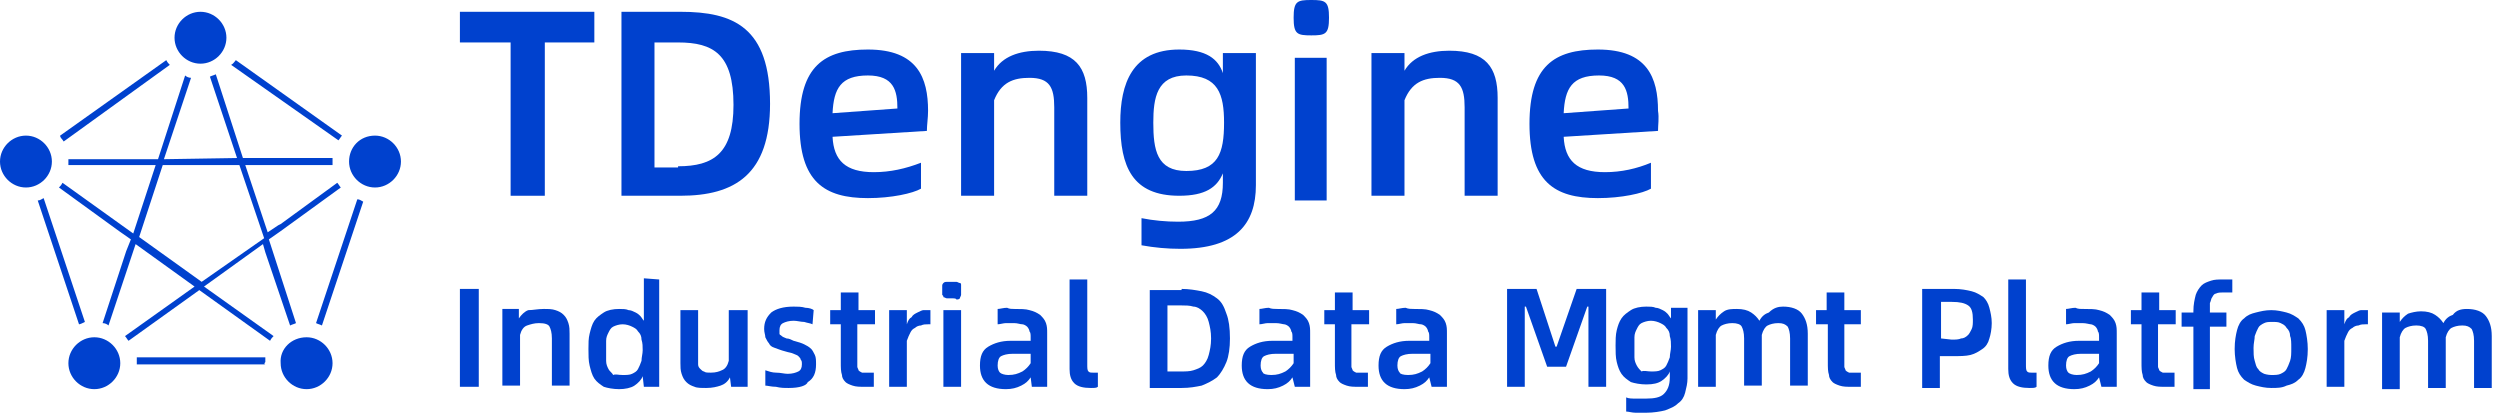
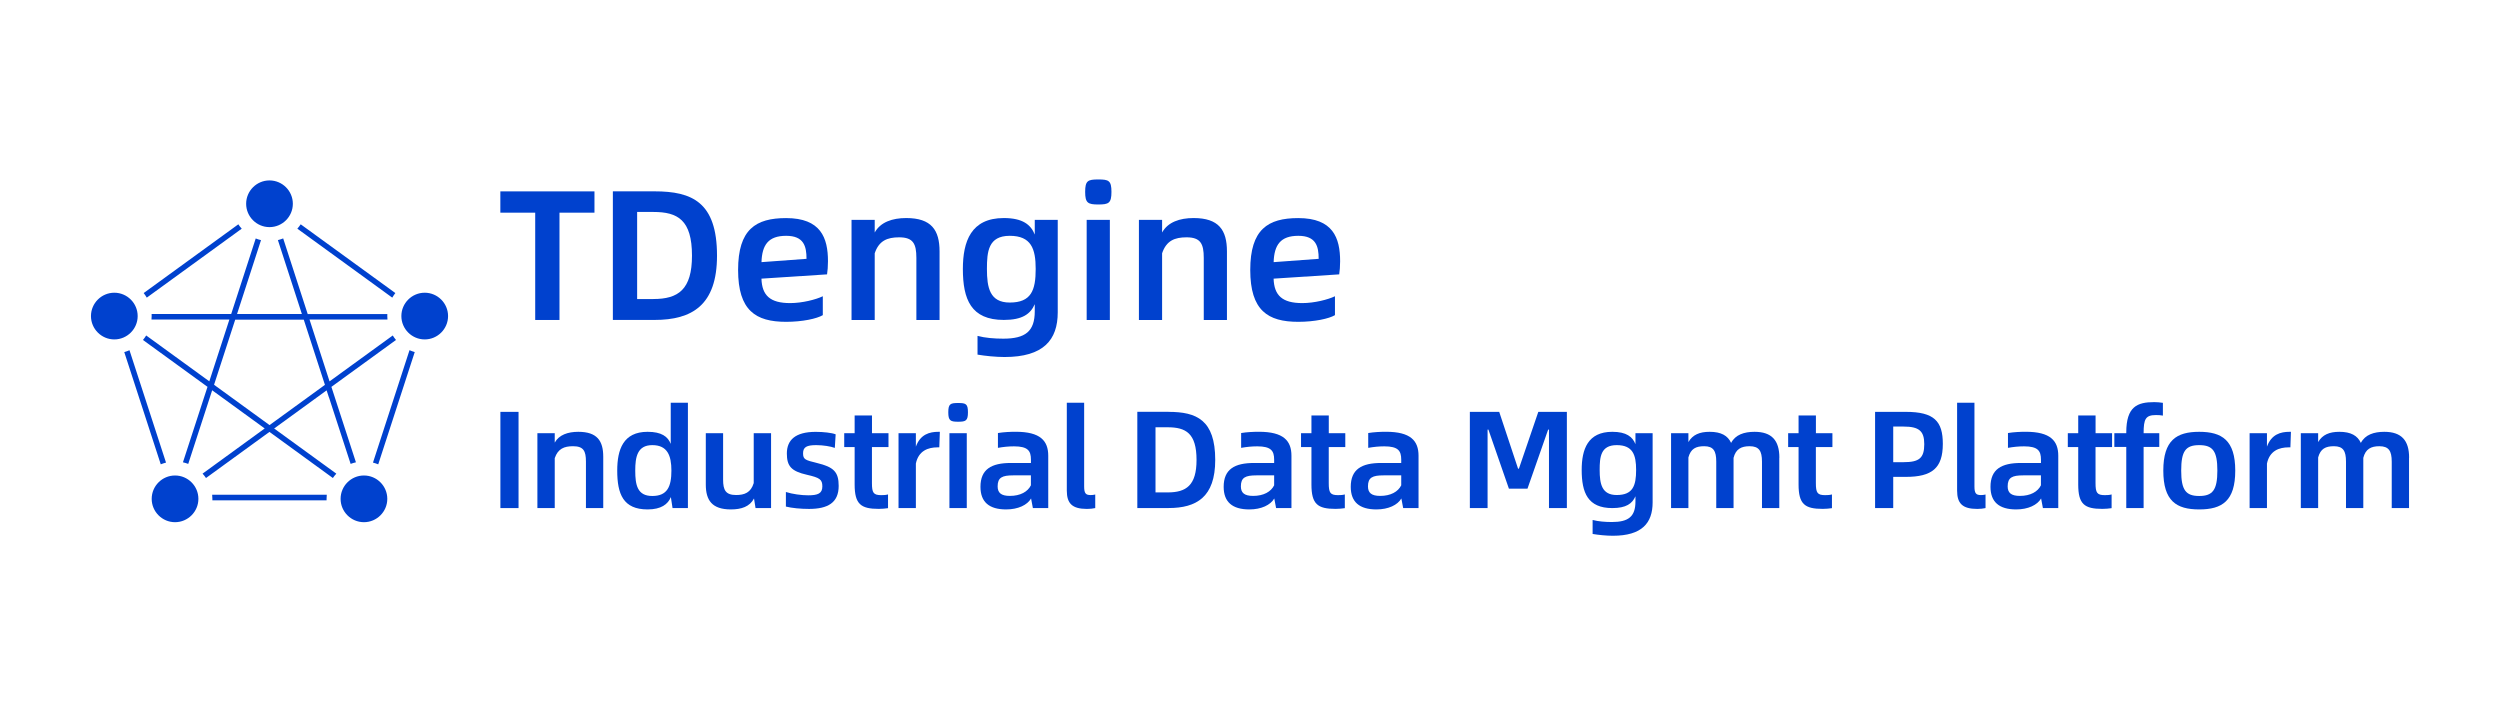
- <svg xmlns="http://www.w3.org/2000/svg" version="1.1" id="图层_1" x="0px" y="0px" viewBox="0 0 212 35" style="enable-background:new 0 0 212 35;" xml:space="preserve">
-   <style type="text/css">
- 	.st0{fill:#0041CE;}
- 	.st1{fill-rule:evenodd;clip-rule:evenodd;fill:#0041CE;}
- </style>
-   <path class="st0" d="M50.4,3.6h-4.2v13h-2.9v-13H39V1h11.4V3.6z" />
-   <path class="st0" d="M57.7,1c4.5,0,7.6,1.3,7.6,7.8c0,6-3,7.8-7.6,7.8h-5V1H57.7z M57.5,14.1c3,0,4.7-1.1,4.7-5.2  c0-4.3-1.7-5.3-4.7-5.3h-2v10.6h2V14.1z" />
-   <path class="st0" d="M78.6,11.1l-8,0.5c0.1,2,1.1,3,3.5,3c1.4,0,2.7-0.3,4-0.8V16c-0.7,0.4-2.5,0.8-4.5,0.8c-3.7,0-5.8-1.4-5.8-6.3  s2.1-6.3,5.8-6.3c4.2,0,5.1,2.4,5.1,5.2C78.7,10,78.6,10.6,78.6,11.1z M76.1,9.2c0-1.5-0.3-2.8-2.5-2.8c-2.3,0-2.9,1.1-3,3.2  L76.1,9.2z" />
-   <path class="st0" d="M92.2,8.3v8.3h-2.8V9.1c0-1.7-0.4-2.5-2.1-2.5c-1.4,0-2.4,0.4-3,1.9v8.1h-2.8V4.5h2.8V6  c0.7-1.2,2.1-1.7,3.8-1.7C91.2,4.3,92.2,5.7,92.2,8.3z" />
-   <path class="st0" d="M106.5,4.5v11.2c0,3.3-1.7,5.4-6.4,5.4c-1.1,0-2.2-0.1-3.3-0.3v-2.3c1,0.2,2.1,0.3,3.1,0.3  c2.7,0,3.8-0.9,3.8-3.3v-0.8c-0.5,1.2-1.5,1.9-3.7,1.9c-4,0-5-2.5-5-6.2c0-3.3,1-6.2,5-6.2c2.3,0,3.3,0.8,3.7,2V4.5H106.5z   M103.8,10.4c0-2.4-0.5-4-3.2-4c-2.5,0-2.8,1.9-2.8,4c0,2.3,0.3,4.1,2.8,4.1C103.3,14.5,103.8,13,103.8,10.4z" />
-   <path class="st0" d="M127,8.3v8.3h-2.8V9.1c0-1.7-0.4-2.5-2.1-2.5c-1.4,0-2.4,0.4-3,1.9v8.1h-2.8V4.5h2.8V6c0.7-1.2,2.1-1.7,3.8-1.7  C126,4.3,127,5.7,127,8.3z" />
-   <path class="st0" d="M140.6,11.1l-8,0.5c0.1,2,1.1,3,3.5,3c1.4,0,2.7-0.3,3.9-0.8V16c-0.7,0.4-2.5,0.8-4.5,0.8  c-3.7,0-5.8-1.4-5.8-6.3s2.1-6.3,5.8-6.3c4.2,0,5.1,2.4,5.1,5.2C140.7,10,140.6,10.6,140.6,11.1z M138.1,9.2c0-1.5-0.3-2.8-2.5-2.8  c-2.3,0-2.9,1.1-3,3.2L138.1,9.2z" />
-   <path class="st0" d="M109.7,1.5c0-1.4,0.3-1.5,1.5-1.5s1.5,0.1,1.5,1.5S112.4,3,111.2,3S109.7,2.9,109.7,1.5z M109.8,4.9h2.7V17  h-2.7V4.9z" />
-   <path class="st1" d="M17,1c1.2,0,2.2,1,2.2,2.2s-1,2.2-2.2,2.2s-2.2-1-2.2-2.2S15.8,1,17,1z M2.2,11.5c1.2,0,2.2,1,2.2,2.2  s-1,2.2-2.2,2.2S0,14.9,0,13.7S1,11.5,2.2,11.5z M8,28.6c1.2,0,2.2,1,2.2,2.2c0,1.2-1,2.2-2.2,2.2s-2.2-1-2.2-2.2  C5.8,29.6,6.8,28.6,8,28.6z M26,28.6c1.2,0,2.2,1,2.2,2.2c0,1.2-1,2.2-2.2,2.2s-2.2-1-2.2-2.2C23.7,29.6,24.7,28.6,26,28.6z   M20.3,14h-6.5l-2,6.1l5.3,3.8l5.3-3.7L20.3,14z M13.9,13.5l2.3-6.9c-0.2,0-0.4-0.1-0.5-0.2l-2.3,7.1H5.8c0,0.1,0,0.1,0,0.2  c0,0.1,0,0.2,0,0.3h7.4l-1.9,5.8l-6-4.3c-0.1,0.2-0.2,0.3-0.3,0.4l5.1,3.7l1,0.7l-0.4,1l-2,6.1c0.2,0,0.4,0.1,0.5,0.2l2.3-6.9l5,3.6  l-5.9,4.2c0.1,0.1,0.2,0.3,0.3,0.4l6-4.3l6,4.3c0.1-0.2,0.2-0.3,0.3-0.4l-5.9-4.2l5-3.6l0.2,0.7l2.1,6.2c0.2-0.1,0.3-0.1,0.5-0.2  l-2.3-7.1l1-0.7l5.1-3.7c-0.1-0.1-0.2-0.3-0.3-0.4L23.8,19l-0.2,0.1l-0.9,0.6L20.8,14h7.4c0-0.1,0-0.2,0-0.4c0-0.1,0-0.1,0-0.2h-7.6  l-2.3-7.1c-0.2,0.1-0.3,0.1-0.5,0.2l2.3,6.9L13.9,13.5z M5.1,11.5l9-6.4c0.1,0.2,0.2,0.3,0.3,0.4l-9,6.5C5.3,11.8,5.1,11.7,5.1,11.5  z M6.7,27.5L3.2,17c0.2,0,0.3-0.1,0.5-0.2l3.5,10.5C7,27.4,6.8,27.5,6.7,27.5z M22.5,30.9H11.6c0,0,0-0.1,0-0.2s0-0.2,0-0.4h10.9  c0,0.1,0,0.2,0,0.4C22.4,30.8,22.4,30.9,22.5,30.9z M30.8,17.1l-3.5,10.5c-0.2-0.1-0.3-0.1-0.5-0.2l3.5-10.5  C30.5,16.9,30.6,17,30.8,17.1z M20,5.1l9,6.4c-0.1,0.1-0.2,0.3-0.3,0.4l-9.1-6.4C19.8,5.4,19.9,5.2,20,5.1z M31.8,11.5  c1.2,0,2.2,1,2.2,2.2s-1,2.2-2.2,2.2s-2.2-1-2.2-2.2S30.5,11.5,31.8,11.5z" />
-   <path class="st0" d="M209.2,26.2c0.7,0,1.3,0.2,1.6,0.6s0.5,0.9,0.5,1.7v4.4h-1.5v-4c0-0.5-0.1-0.8-0.2-1c-0.2-0.2-0.4-0.3-0.8-0.3  c-0.4,0-0.7,0.1-0.9,0.2s-0.4,0.4-0.5,0.8v4.3h-1.5v-4c0-0.5-0.1-0.8-0.2-1c-0.1-0.2-0.4-0.3-0.8-0.3c-0.4,0-0.7,0.1-0.9,0.2  s-0.4,0.4-0.5,0.8V33H202v-6.5h1.5v0.8c0.2-0.3,0.4-0.5,0.7-0.7c0.3-0.1,0.7-0.2,1.1-0.2c0.5,0,0.9,0.1,1.2,0.3  c0.3,0.2,0.5,0.4,0.7,0.7c0.2-0.4,0.5-0.6,0.8-0.7C208.3,26.3,208.7,26.2,209.2,26.2z" />
-   <path class="st0" d="M200.8,26.2v1.3h-0.2c-0.2,0-0.4,0-0.6,0.1c-0.2,0-0.4,0.1-0.5,0.2c-0.2,0.1-0.3,0.2-0.4,0.4  c-0.1,0.2-0.2,0.4-0.3,0.7v3.9h-1.5v-6.5h1.5v1.2c0.1-0.3,0.2-0.5,0.4-0.6c0.1-0.2,0.3-0.3,0.5-0.4s0.4-0.2,0.5-0.2  c0.2,0,0.4,0,0.6,0l0,0V26.2z" />
-   <path class="st0" d="M192.6,32.9c-0.5,0-0.9-0.1-1.3-0.2c-0.4-0.1-0.7-0.3-1-0.5c-0.3-0.3-0.5-0.6-0.6-1s-0.2-1-0.2-1.6  c0-0.7,0.1-1.2,0.2-1.6c0.1-0.4,0.3-0.8,0.6-1c0.3-0.3,0.6-0.4,1-0.5s0.8-0.2,1.3-0.2s0.9,0.1,1.3,0.2c0.4,0.1,0.7,0.3,1,0.5  c0.3,0.3,0.5,0.6,0.6,1s0.2,1,0.2,1.6c0,0.7-0.1,1.2-0.2,1.6c-0.1,0.4-0.3,0.8-0.6,1c-0.3,0.3-0.6,0.4-1,0.5  C193.5,32.9,193.1,32.9,192.6,32.9z M192.6,31.8c0.3,0,0.6,0,0.8-0.1s0.4-0.2,0.5-0.4c0.1-0.2,0.2-0.4,0.3-0.7  c0.1-0.3,0.1-0.6,0.1-1.1c0-0.4,0-0.8-0.1-1c0-0.3-0.1-0.5-0.3-0.7c-0.1-0.2-0.3-0.3-0.5-0.4s-0.4-0.1-0.7-0.1s-0.5,0-0.7,0.1  s-0.4,0.2-0.5,0.4c-0.1,0.2-0.2,0.4-0.3,0.7c0,0.3-0.1,0.6-0.1,1s0,0.8,0.1,1.1c0.1,0.3,0.1,0.5,0.3,0.7c0.1,0.2,0.3,0.3,0.5,0.4  C192,31.7,192.3,31.8,192.6,31.8z" />
-   <path class="st0" d="M188.5,24.8c-0.2,0-0.4,0-0.6,0.1c-0.1,0-0.2,0.1-0.3,0.3c-0.1,0.1-0.1,0.3-0.2,0.5c0,0.2,0,0.5,0,0.8h1.4v1.2  h-1.4V33H186v-5.3h-1v-1.2h1v-0.1c0-0.6,0.1-1,0.2-1.4c0.1-0.3,0.3-0.6,0.5-0.8c0.2-0.2,0.5-0.3,0.8-0.4s0.6-0.1,1-0.1  c0.1,0,0.3,0,0.4,0c0.1,0,0.3,0,0.4,0v1.1c-0.1,0-0.2,0-0.3,0C188.7,24.8,188.6,24.8,188.5,24.8z" />
-   <path class="st0" d="M183,27.5v3.1c0,0.2,0,0.4,0,0.5s0.1,0.2,0.1,0.3c0.1,0.1,0.1,0.1,0.3,0.2c0.1,0,0.2,0,0.4,0c0.1,0,0.2,0,0.3,0  s0.2,0,0.3,0v1.2c-0.1,0-0.3,0-0.4,0c-0.1,0-0.3,0-0.4,0c-0.4,0-0.7,0-1-0.1s-0.5-0.2-0.6-0.3c-0.2-0.2-0.3-0.4-0.3-0.6  c-0.1-0.3-0.1-0.6-0.1-1.1v-3.2h-0.9v-1.2h0.9v-1.5h1.5v1.5h1.4v1.2H183z" />
-   <path class="st0" d="M176.7,26.2c0.5,0,1,0,1.3,0.1c0.4,0.1,0.6,0.2,0.9,0.4c0.2,0.2,0.4,0.4,0.5,0.7c0.1,0.3,0.1,0.5,0.1,0.9v4.5  h-1.3L178,32c-0.2,0.3-0.4,0.5-0.8,0.7c-0.4,0.2-0.8,0.3-1.3,0.3c-1.5,0-2.2-0.7-2.2-2c0-0.8,0.2-1.3,0.7-1.6  c0.5-0.3,1.1-0.5,1.9-0.5h1.7v-0.3c0-0.2,0-0.4-0.1-0.5c0-0.1-0.1-0.3-0.2-0.4c-0.1-0.1-0.3-0.2-0.4-0.2s-0.4-0.1-0.7-0.1  c-0.2,0-0.5,0-0.7,0s-0.5,0.1-0.7,0.1v-1.3c0.2,0,0.5-0.1,0.8-0.1C176.2,26.2,176.4,26.2,176.7,26.2z M176.1,31.8  c0.5,0,0.8-0.1,1.2-0.3c0.3-0.2,0.5-0.4,0.7-0.7V30h-1.5c-0.5,0-0.8,0.1-1,0.2s-0.3,0.4-0.3,0.8c0,0.3,0.1,0.5,0.2,0.6  C175.5,31.7,175.8,31.8,176.1,31.8z" />
-   <path class="st0" d="M172.1,32.9c-0.6,0-1.1-0.1-1.4-0.4c-0.3-0.3-0.4-0.7-0.4-1.2v-7.6h1.5v7.2c0,0.3,0,0.5,0.1,0.6  s0.2,0.1,0.4,0.1c0.1,0,0.3,0,0.4,0v1.2C172.6,32.9,172.4,32.9,172.1,32.9z" />
-   <path class="st0" d="M163,24.5h2.7c0.6,0,1.1,0.1,1.5,0.2s0.7,0.3,1,0.5c0.2,0.2,0.4,0.5,0.5,0.9s0.2,0.8,0.2,1.3s-0.1,1-0.2,1.3  c-0.1,0.4-0.3,0.7-0.6,0.9c-0.3,0.2-0.6,0.4-1,0.5s-0.9,0.1-1.5,0.1h-1.1v2.7H163V24.5z M165.5,28.8c0.3,0,0.6,0,0.8-0.1  c0.2,0,0.4-0.1,0.6-0.3c0.1-0.1,0.2-0.3,0.3-0.5s0.1-0.5,0.1-0.8c0-0.6-0.1-1-0.4-1.2c-0.3-0.2-0.7-0.3-1.4-0.3h-0.9v3.1L165.5,28.8  L165.5,28.8z" />
-   <path class="st0" d="M156.4,27.5v3.1c0,0.2,0,0.4,0,0.5s0.1,0.2,0.1,0.3c0.1,0.1,0.1,0.1,0.3,0.2c0.1,0,0.2,0,0.4,0  c0.1,0,0.2,0,0.3,0s0.2,0,0.3,0v1.2c-0.1,0-0.3,0-0.4,0c-0.1,0-0.3,0-0.4,0c-0.4,0-0.7,0-1-0.1s-0.5-0.2-0.6-0.3  c-0.2-0.2-0.3-0.4-0.3-0.6c-0.1-0.3-0.1-0.6-0.1-1.1v-3.2h-1v-1.2h0.9v-1.5h1.5v1.5h1.4v1.2H156.4z" />
-   <path class="st0" d="M151.2,26c0.7,0,1.3,0.2,1.6,0.6s0.5,0.9,0.5,1.7v4.4h-1.5v-4c0-0.5-0.1-0.8-0.2-1c-0.2-0.2-0.4-0.3-0.8-0.3  c-0.4,0-0.7,0.1-0.9,0.2s-0.4,0.4-0.5,0.8v4.3h-1.5v-4c0-0.5-0.1-0.8-0.2-1c-0.1-0.2-0.4-0.3-0.8-0.3c-0.4,0-0.7,0.1-0.9,0.2  s-0.4,0.4-0.5,0.8v4.4H144v-6.5h1.5v0.8c0.2-0.3,0.4-0.5,0.7-0.7s0.7-0.2,1.1-0.2c0.5,0,0.9,0.1,1.2,0.3c0.3,0.2,0.5,0.4,0.7,0.7  c0.2-0.4,0.5-0.6,0.8-0.7C150.4,26.1,150.8,26,151.2,26z" />
-   <path class="st0" d="M143.1,26.1v6c0,0.4-0.1,0.8-0.2,1.2c-0.1,0.4-0.3,0.7-0.6,0.9c-0.3,0.3-0.6,0.4-1.1,0.6  c-0.4,0.1-1,0.2-1.6,0.2c-0.3,0-0.6,0-0.9,0c-0.3,0-0.6-0.1-0.8-0.1v-1.2c0.2,0.1,0.5,0.1,0.8,0.1s0.6,0,0.9,0  c0.7,0,1.2-0.1,1.5-0.4c0.3-0.3,0.5-0.7,0.5-1.4v-0.5c-0.1,0.3-0.4,0.6-0.7,0.8s-0.7,0.3-1.3,0.3c-0.5,0-1-0.1-1.3-0.2  c-0.3-0.2-0.6-0.4-0.8-0.7c-0.2-0.3-0.3-0.6-0.4-1c-0.1-0.4-0.1-0.9-0.1-1.4c0-0.4,0-0.9,0.1-1.3s0.2-0.7,0.4-1s0.5-0.5,0.8-0.7  s0.8-0.3,1.3-0.3c0.3,0,0.6,0,0.8,0.1c0.2,0,0.4,0.1,0.6,0.2c0.2,0.1,0.3,0.2,0.4,0.3c0.1,0.1,0.2,0.3,0.3,0.4v-0.9  C141.7,26.1,143.1,26.1,143.1,26.1z M140,31.5c0.3,0,0.6,0,0.8-0.1s0.4-0.2,0.5-0.4c0.1-0.2,0.2-0.4,0.3-0.7c0-0.3,0.1-0.6,0.1-0.9  s0-0.6-0.1-0.9c0-0.3-0.1-0.5-0.3-0.7c-0.1-0.2-0.3-0.3-0.5-0.4s-0.5-0.2-0.8-0.2s-0.6,0.1-0.8,0.2s-0.3,0.3-0.4,0.5  c-0.1,0.2-0.2,0.4-0.2,0.7c0,0.3,0,0.5,0,0.8s0,0.6,0,0.9s0.1,0.5,0.2,0.7c0.1,0.2,0.3,0.4,0.4,0.5C139.4,31.4,139.7,31.5,140,31.5z  " />
-   <path class="st0" d="M127.8,24.5h2.5l1.6,4.9h0.1l1.7-4.9h2.5v8.3h-1.5V26h-0.1l-1.8,5.1h-1.6l-1.8-5.1h-0.1v6.8h-1.5L127.8,24.5  L127.8,24.5z" />
-   <path class="st0" d="M119.9,26.2c0.5,0,1,0,1.3,0.1c0.4,0.1,0.6,0.2,0.9,0.4c0.2,0.2,0.4,0.4,0.5,0.7c0.1,0.3,0.1,0.5,0.1,0.9v4.5  h-1.3l-0.2-0.8c-0.2,0.3-0.4,0.5-0.8,0.7s-0.8,0.3-1.3,0.3c-1.5,0-2.2-0.7-2.2-2c0-0.8,0.2-1.3,0.7-1.6c0.5-0.3,1.1-0.5,1.9-0.5h1.7  v-0.3c0-0.2,0-0.4-0.1-0.5c0-0.1-0.1-0.3-0.2-0.4s-0.3-0.2-0.4-0.2c-0.2,0-0.4-0.1-0.7-0.1c-0.2,0-0.5,0-0.7,0s-0.5,0.1-0.7,0.1  v-1.3c0.2,0,0.5-0.1,0.8-0.1C119.4,26.2,119.7,26.2,119.9,26.2z M119.4,31.8c0.5,0,0.8-0.1,1.2-0.3c0.3-0.2,0.5-0.4,0.7-0.7V30h-1.5  c-0.5,0-0.8,0.1-1,0.2s-0.3,0.4-0.3,0.8c0,0.3,0.1,0.5,0.2,0.6C118.7,31.7,119,31.8,119.4,31.8z" />
-   <path class="st0" d="M114.6,27.5v3.1c0,0.2,0,0.4,0,0.5s0.1,0.2,0.1,0.3c0.1,0.1,0.1,0.1,0.3,0.2c0.1,0,0.2,0,0.4,0  c0.1,0,0.2,0,0.3,0c0.1,0,0.2,0,0.3,0v1.2c-0.1,0-0.3,0-0.4,0s-0.3,0-0.4,0c-0.4,0-0.7,0-1-0.1s-0.5-0.2-0.6-0.3  c-0.2-0.2-0.3-0.4-0.3-0.6c-0.1-0.3-0.1-0.6-0.1-1.1v-3.2h-0.9v-1.2h0.9v-1.5h1.5v1.5h1.4v1.2H114.6z" />
-   <path class="st0" d="M108.3,26.2c0.5,0,1,0,1.3,0.1c0.4,0.1,0.6,0.2,0.9,0.4c0.2,0.2,0.4,0.4,0.5,0.7c0.1,0.3,0.1,0.5,0.1,0.9v4.5  h-1.3l-0.2-0.8c-0.2,0.3-0.4,0.5-0.8,0.7S108,33,107.5,33c-1.5,0-2.2-0.7-2.2-2c0-0.8,0.2-1.3,0.7-1.6c0.5-0.3,1.1-0.5,1.9-0.5h1.7  v-0.3c0-0.2,0-0.4-0.1-0.5c0-0.1-0.1-0.3-0.2-0.4s-0.3-0.2-0.4-0.2s-0.4-0.1-0.7-0.1c-0.2,0-0.5,0-0.7,0s-0.5,0.1-0.7,0.1v-1.3  c0.2,0,0.5-0.1,0.8-0.1C107.8,26.2,108.1,26.2,108.3,26.2z M107.8,31.8c0.5,0,0.8-0.1,1.2-0.3c0.3-0.2,0.5-0.4,0.7-0.7V30h-1.5  c-0.5,0-0.8,0.1-1,0.2s-0.3,0.4-0.3,0.8c0,0.3,0.1,0.5,0.2,0.6C107.1,31.7,107.4,31.8,107.8,31.8z" />
-   <path class="st0" d="M100.2,24.5c0.6,0,1.2,0.1,1.7,0.2s0.9,0.3,1.3,0.6c0.4,0.3,0.6,0.7,0.8,1.3c0.2,0.5,0.3,1.2,0.3,2.1  c0,0.8-0.1,1.5-0.3,2c-0.2,0.5-0.5,1-0.8,1.3c-0.4,0.3-0.8,0.5-1.3,0.7c-0.5,0.1-1,0.2-1.7,0.2h-2.7v-8.3h2.7V24.5z M100.1,31.5  c0.4,0,0.8,0,1.1-0.1c0.3-0.1,0.6-0.2,0.8-0.4c0.2-0.2,0.4-0.5,0.5-0.9s0.2-0.8,0.2-1.4s-0.1-1-0.2-1.4s-0.3-0.7-0.5-0.9  c-0.2-0.2-0.5-0.4-0.8-0.4c-0.3-0.1-0.7-0.1-1-0.1H99v5.6C99,31.5,100.1,31.5,100.1,31.5z" />
-   <path class="st0" d="M92.5,32.9c-0.6,0-1.1-0.1-1.4-0.4c-0.3-0.3-0.4-0.7-0.4-1.2v-7.6h1.5v7.2c0,0.3,0,0.5,0.1,0.6s0.2,0.1,0.4,0.1  c0.1,0,0.3,0,0.4,0v1.2C93,32.9,92.8,32.9,92.5,32.9z" />
-   <path class="st0" d="M86,26.2c0.5,0,1,0,1.3,0.1c0.4,0.1,0.6,0.2,0.9,0.4c0.2,0.2,0.4,0.4,0.5,0.7c0.1,0.3,0.1,0.5,0.1,0.9v4.5h-1.3  L87.4,32c-0.2,0.3-0.4,0.5-0.8,0.7S85.8,33,85.3,33c-1.5,0-2.2-0.7-2.2-2c0-0.8,0.2-1.3,0.7-1.6c0.5-0.3,1.1-0.5,1.9-0.5h1.7v-0.3  c0-0.2,0-0.4-0.1-0.5c0-0.1-0.1-0.3-0.2-0.4s-0.3-0.2-0.4-0.2c-0.2,0-0.4-0.1-0.7-0.1c-0.2,0-0.5,0-0.7,0s-0.5,0.1-0.7,0.1v-1.3  c0.2,0,0.5-0.1,0.8-0.1C85.6,26.2,85.8,26.2,86,26.2z M85.5,31.8c0.5,0,0.8-0.1,1.2-0.3c0.3-0.2,0.5-0.4,0.7-0.7V30h-1.5  c-0.5,0-0.8,0.1-1,0.2s-0.3,0.4-0.3,0.8c0,0.3,0.1,0.5,0.2,0.6C84.9,31.7,85.2,31.8,85.5,31.8z" />
-   <path class="st0" d="M80.7,25.3c-0.2,0-0.3,0-0.4,0s-0.2-0.1-0.3-0.1c0-0.1,0-0.1-0.1-0.2c0-0.1,0-0.2,0-0.4s0-0.3,0-0.4  S80,24,80,24c0.1-0.1,0.2-0.1,0.3-0.1c0.1,0,0.3,0,0.4,0c0.2,0,0.3,0,0.4,0s0.2,0.1,0.3,0.1c0.1,0,0.1,0.1,0.1,0.2s0,0.2,0,0.4  s0,0.3,0,0.4s-0.1,0.2-0.1,0.3c-0.1,0.1-0.2,0.1-0.3,0.1C81.1,25.3,80.9,25.3,80.7,25.3z M80,26.3h1.5v6.5H80V26.3z" />
-   <path class="st0" d="M78.9,26.2v1.3h-0.2c-0.2,0-0.4,0-0.6,0.1c-0.2,0-0.4,0.1-0.5,0.2c-0.2,0.1-0.3,0.2-0.4,0.4  c-0.1,0.2-0.2,0.4-0.3,0.7v3.9h-1.5v-6.5h1.5v1.2c0.1-0.3,0.2-0.5,0.4-0.6c0.1-0.2,0.3-0.3,0.5-0.4s0.4-0.2,0.5-0.2  c0.2,0,0.4,0,0.6,0l0,0V26.2z" />
-   <path class="st0" d="M72.7,27.5v3.1c0,0.2,0,0.4,0,0.5s0.1,0.2,0.1,0.3c0.1,0.1,0.1,0.1,0.3,0.2c0.1,0,0.2,0,0.4,0  c0.1,0,0.2,0,0.3,0c0.1,0,0.2,0,0.3,0v1.2c-0.1,0-0.3,0-0.4,0s-0.3,0-0.4,0c-0.4,0-0.7,0-1-0.1s-0.5-0.2-0.6-0.3  c-0.2-0.2-0.3-0.4-0.3-0.6c-0.1-0.3-0.1-0.6-0.1-1.1v-3.2h-0.9v-1.2h0.9v-1.5h1.5v1.5h1.4v1.2H72.7z" />
-   <path class="st0" d="M66.9,32.9c-0.4,0-0.7,0-1.1-0.1c-0.4,0-0.7-0.1-0.9-0.1v-1.3c0.3,0.1,0.6,0.2,0.9,0.2c0.4,0,0.7,0.1,1,0.1  c0.4,0,0.7-0.1,0.9-0.2c0.2-0.1,0.3-0.3,0.3-0.6c0-0.2,0-0.3-0.1-0.4c0-0.1-0.1-0.2-0.2-0.3c-0.1-0.1-0.2-0.1-0.4-0.2  c-0.2-0.1-0.4-0.1-0.7-0.2c-0.4-0.1-0.6-0.2-0.9-0.3s-0.4-0.2-0.5-0.4c-0.1-0.1-0.2-0.3-0.3-0.5c0-0.2-0.1-0.4-0.1-0.7  c0-0.6,0.2-1,0.6-1.4c0.4-0.3,1-0.5,1.9-0.5c0.3,0,0.7,0,1,0.1c0.3,0,0.6,0.1,0.7,0.2l-0.1,1.2c-0.2-0.1-0.4-0.1-0.7-0.2  c-0.3,0-0.6-0.1-0.9-0.1c-0.4,0-0.7,0.1-0.9,0.2c-0.2,0.1-0.3,0.3-0.3,0.6c0,0.1,0,0.2,0,0.3c0,0.1,0.1,0.1,0.2,0.2s0.2,0.1,0.4,0.2  c0.2,0,0.4,0.1,0.6,0.2c0.4,0.1,0.7,0.2,0.9,0.3c0.2,0.1,0.4,0.2,0.6,0.4c0.1,0.1,0.2,0.3,0.3,0.5c0.1,0.2,0.1,0.5,0.1,0.8  c0,0.7-0.2,1.2-0.7,1.5C68.4,32.7,67.8,32.9,66.9,32.9z" />
-   <path class="st0" d="M63.4,26.3v6.5H62L61.9,32c-0.2,0.4-0.5,0.6-0.8,0.7c-0.3,0.1-0.7,0.2-1.2,0.2c-0.4,0-0.8,0-1-0.1  c-0.3-0.1-0.5-0.2-0.7-0.4s-0.3-0.4-0.4-0.7c-0.1-0.3-0.1-0.6-0.1-0.9v-4.5h1.5v4c0,0.2,0,0.4,0,0.6s0.1,0.3,0.2,0.4  c0.1,0.1,0.2,0.2,0.3,0.2c0.1,0.1,0.3,0.1,0.6,0.1c0.4,0,0.7-0.1,0.9-0.2c0.3-0.1,0.5-0.4,0.6-0.8v-4.3  C61.8,26.3,63.4,26.3,63.4,26.3z" />
-   <path class="st0" d="M55.9,23.7v9.1h-1.3l-0.1-0.9c-0.1,0.3-0.4,0.6-0.7,0.8S53,33,52.5,33s-1-0.1-1.3-0.2c-0.3-0.2-0.6-0.4-0.8-0.7  S50.1,31.4,50,31c-0.1-0.4-0.1-0.9-0.1-1.4s0-0.9,0.1-1.3s0.2-0.8,0.4-1.1c0.2-0.3,0.5-0.5,0.8-0.7s0.8-0.3,1.3-0.3  c0.3,0,0.6,0,0.8,0.1c0.2,0,0.4,0.1,0.6,0.2c0.2,0.1,0.3,0.2,0.4,0.3s0.2,0.3,0.3,0.4v-3.6L55.9,23.7L55.9,23.7z M52.8,31.8  c0.3,0,0.6,0,0.8-0.1s0.4-0.2,0.5-0.4c0.1-0.2,0.2-0.4,0.3-0.7c0-0.3,0.1-0.6,0.1-0.9s0-0.6-0.1-0.9c0-0.3-0.1-0.5-0.3-0.7  c-0.1-0.2-0.3-0.3-0.5-0.4s-0.5-0.2-0.8-0.2s-0.6,0.1-0.8,0.2s-0.3,0.3-0.4,0.5c-0.1,0.2-0.2,0.4-0.2,0.7c0,0.3,0,0.5,0,0.8  s0,0.6,0,0.9s0.1,0.5,0.2,0.7c0.1,0.2,0.3,0.3,0.4,0.5C52.2,31.7,52.4,31.8,52.8,31.8z" />
-   <path class="st0" d="M46.1,26.2c0.4,0,0.7,0,1,0.1s0.5,0.2,0.7,0.4c0.2,0.2,0.3,0.4,0.4,0.7c0.1,0.3,0.1,0.6,0.1,0.9v4.4h-1.5v-4  c0-0.5-0.1-0.8-0.2-1c-0.1-0.2-0.4-0.3-0.9-0.3c-0.4,0-0.7,0.1-1,0.2s-0.5,0.4-0.6,0.8v4.3h-1.5v-6.5H44V27c0.2-0.3,0.5-0.6,0.8-0.7  C45.2,26.3,45.6,26.2,46.1,26.2z" />
-   <path class="st0" d="M39,24.5h1.6v8.3H39V24.5z" />
+ <svg xmlns="http://www.w3.org/2000/svg" version="1.1" viewBox="0 0 595.28 169.89">
+   <g fill="#0041ce">
+     <path d="m141.56 50.64h-8.34v25.55h-5.78v-25.55h-8.3v-5.07h22.41v5.07z" />
+     <path d="m155.86 45.56c8.91 0 14.87 2.56 14.87 15.31 0 11.82-5.96 15.31-14.87 15.31h-9.93v-30.62h9.93zm-0.27 25.64c5.91 0 9.18-2.25 9.18-10.32 0-8.52-3.4-10.41-9.18-10.41h-3.88v20.74h3.88z" />
+     <path d="M196.93,65.33l-15.62,1.02c.13,4.01,2.07,5.82,6.84,5.82,2.87,0,6.13-.84,7.77-1.63v4.5c-1.41.84-4.85,1.59-8.74,1.59-7.24,0-11.43-2.69-11.43-12.35s4.19-12.35,11.43-12.35c8.25,0,9.97,4.68,9.97,10.28,0,1.19-.09,2.29-.22,3.13ZM192.04,61.62c0-2.96-.62-5.47-4.85-5.47s-5.74,2.16-5.87,6.27l10.72-.79Z" />
+     <path d="M223.72,59.86v16.33h-5.52v-14.78c0-3.35-.75-4.9-4.1-4.9-2.82,0-4.81.79-5.82,3.8v15.88h-5.52v-23.83h5.52v3c1.37-2.47,4.19-3.44,7.5-3.44,6,0,7.94,2.87,7.94,7.94Z" />
+     <path d="M251.86,52.36v22.02c0,6.57-3.4,10.63-12.66,10.63-2.12,0-4.68-.27-6.44-.57v-4.46c1.81.49,4.06.66,6.13.66,5.25,0,7.5-1.72,7.5-6.53v-1.68c-1.02,2.34-2.96,3.75-7.37,3.75-7.81,0-9.75-4.9-9.75-12.13,0-6.57,1.94-12.13,9.75-12.13,4.5,0,6.44,1.59,7.37,3.93v-3.49h5.47ZM246.61,64.05c0-4.81-1.06-7.9-6.18-7.9s-5.43,3.79-5.43,7.9c0,4.41.66,7.99,5.43,7.99,5.12,0,6.18-2.91,6.18-7.99Z" />
+     <path d="M258.39,45.69c0-2.69.66-2.96,3.13-2.96s3.13.26,3.13,2.96-.66,3-3.13,3-3.13-.35-3.13-3ZM258.75,52.36h5.52v23.83h-5.52v-23.83Z" />
+     <path d="M292.15,59.86v16.33h-5.52v-14.78c0-3.35-.75-4.9-4.1-4.9-2.82,0-4.81.79-5.82,3.8v15.88h-5.52v-23.83h5.52v3c1.37-2.47,4.19-3.44,7.5-3.44,6,0,7.94,2.87,7.94,7.94Z" />
+     <path d="M318.88,65.33l-15.62,1.02c.13,4.01,2.07,5.82,6.84,5.82,2.87,0,6.13-.84,7.77-1.63v4.5c-1.41.84-4.85,1.59-8.74,1.59-7.24,0-11.43-2.69-11.43-12.35s4.19-12.35,11.43-12.35c8.25,0,9.97,4.68,9.97,10.28,0,1.19-.09,2.29-.22,3.13ZM313.99,61.62c0-2.96-.62-5.47-4.85-5.47s-5.74,2.16-5.87,6.27l10.72-.79Z" />
+     <path d="M64.17,42.96c3.06,0,5.56,2.5,5.56,5.56s-2.5,5.56-5.56,5.56-5.56-2.5-5.56-5.56,2.5-5.56,5.56-5.56h0ZM27.22,69.7c3.06,0,5.56,2.5,5.56,5.56s-2.5,5.56-5.56,5.56-5.56-2.5-5.56-5.56,2.5-5.56,5.56-5.56h0ZM41.68,113.22c3.06,0,5.56,2.5,5.56,5.56s-2.5,5.56-5.56,5.56-5.56-2.5-5.56-5.56,2.5-5.56,5.56-5.56h0ZM86.66,113.22c3.06,0,5.56,2.5,5.56,5.56s-2.5,5.56-5.56,5.56-5.56-2.5-5.56-5.56,2.5-5.56,5.56-5.56h0ZM72.33,76.11h-16.32s-5.04,15.51-5.04,15.51l13.21,9.6,13.19-9.58-5.04-15.53h0ZM56.44,74.78l5.71-17.6c-.43-.1-.85-.23-1.26-.4l-5.84,17.99h-18.95c0,.16.01.32.01.49,0,.28-.01.56-.04.83h18.55s-4.78,14.71-4.78,14.71l-15.03-10.92c-.23.38-.49.73-.77,1.07l12.78,9.28h0s2.59,1.88,2.59,1.88l-.81,2.48h0s-5.04,15.49-5.04,15.49c.43.1.86.22,1.26.38l5.7-17.53,12.51,9.09-14.8,10.76c.3.32.57.67.82,1.04l15.11-10.98,15.1,10.98c.25-.37.52-.71.82-1.04l-14.8-10.75,12.49-9.08.54,1.66h.02s5.16,15.85,5.16,15.85c.41-.16.83-.28,1.26-.38l-5.84-17.96,2.57-1.87,12.81-9.3c-.28-.34-.54-.69-.77-1.07l-12.44,9.03-.35.26-2.26,1.64-4.77-14.72h18.56c-.03-.27-.04-.56-.04-.84,0-.16,0-.31.01-.47h-18.96s-5.84-18.01-5.84-18.01c-.41.16-.83.29-1.26.4l5.71,17.6h-15.46ZM34.21,69.78l22.54-16.37c.24.37.51.72.81,1.04l-22.61,16.42c-.22-.38-.47-.75-.74-1.09h0ZM38.28,110.57l-8.69-26.73c.43-.12.84-.27,1.24-.45l8.7,26.76c-.43.11-.85.25-1.25.41h0ZM77.77,119.14h-27.2c0-.12,0-.24,0-.36,0-.33-.02-.65-.05-.97h27.29c-.03.32-.05.64-.05.97,0,.12,0,.24,0,.36h0ZM98.75,83.84l-8.69,26.73c-.4-.17-.82-.31-1.25-.42l8.7-26.77c.4.18.81.33,1.24.45h0ZM71.6,53.41l22.54,16.37c-.27.35-.52.71-.74,1.09l-22.6-16.42c.29-.33.56-.68.81-1.05h0ZM101.13,69.7c3.06,0,5.56,2.5,5.56,5.56s-2.5,5.56-5.56,5.56-5.56-2.5-5.56-5.56,2.5-5.56,5.56-5.56h0Z" fill-rule="evenodd" />
+     <path d="m119.15 98.07h4.32v22.91h-4.32v-22.91z" />
+     <path d="M143.64,108.76v12.21h-4.12v-11.06c0-2.51-.56-3.66-3.07-3.66-2.11,0-3.6.59-4.36,2.84v11.88h-4.13v-17.82h4.13v2.24c1.02-1.85,3.13-2.57,5.61-2.57,4.49,0,5.94,2.15,5.94,5.94Z" />
+     <path d="M163.8,95.89v25.08h-3.66l-.4-2.61c-.69,1.72-2.34,2.94-5.54,2.94-5.81,0-7.23-3.66-7.23-9.24,0-5.02,1.42-9.24,7.23-9.24,3.3,0,4.82,1.12,5.51,2.87v-9.8h4.09ZM159.87,112.06c0-3.6-.96-6.07-4.55-6.07s-4.06,2.87-4.06,6.07c0,3.43.5,6.04,4.06,6.04s4.55-2.21,4.55-6.04Z" />
+     <path d="M183.6,103.15v17.82h-3.7l-.36-2.28c-1.02,1.95-3,2.61-5.51,2.61-4.49,0-5.97-2.18-5.97-5.91v-12.24h4.12v11.06c0,2.47.59,3.66,3.1,3.66,1.98,0,3.5-.56,4.19-2.84v-11.88h4.13Z" />
+     <path d="M187.13,120.61v-3.46c1.55.5,3.7.79,5.31.79,2.28,0,3.37-.43,3.37-2.11s-.63-2.08-3.63-2.77c-3.83-.86-4.82-2.11-4.82-5.08,0-3.2,2.01-5.15,6.87-5.15,1.88,0,3.86.23,4.75.59l-.2,3.23c-.96-.36-2.81-.66-4.42-.66-2.28,0-3.14.46-3.14,1.95s.56,1.62,3.33,2.31c3.96.96,5.15,2.11,5.15,5.45,0,3.99-2.57,5.48-7.06,5.48-1.98,0-4.09-.2-5.51-.56Z" />
+     <path d="M207.62,106.45v8.58c0,2.31.36,2.87,2.21,2.87.63,0,1.12-.03,1.62-.17v3.27c-.69.1-1.45.17-2.21.17-4.26,0-5.74-1.12-5.74-5.81v-8.91h-2.48v-3.3h2.48v-4.22h4.13v4.22h3.93v3.3h-3.93Z" />
+     <path d="M223.79,102.82l-.13,3.7h-.43c-2.21,0-4.52.79-5.15,3.86v10.59h-4.13v-17.82h4.13v3.2c1.06-2.94,3.27-3.53,5.35-3.53h.36Z" />
+     <path d="M225.8,98.17c0-2.01.5-2.21,2.34-2.21s2.34.2,2.34,2.21-.5,2.25-2.34,2.25-2.34-.26-2.34-2.25ZM226.07,103.15h4.13v17.82h-4.13v-17.82Z" />
+     <path d="M249.6,108.53v12.44h-3.66l-.43-2.28c-.89,1.55-3.07,2.61-5.94,2.61-4.06,0-6.11-1.78-6.11-5.38,0-4.19,2.61-5.68,7.23-5.68h4.79v-.79c0-2.11-.73-3.17-4.03-3.17-1.29,0-2.54.13-3.83.36v-3.53c1.35-.23,2.97-.3,4.26-.3,5.84,0,7.72,2.15,7.72,5.71ZM245.47,115.53v-2.34h-4.22c-2.61,0-3.7.5-3.7,2.61,0,1.55.83,2.28,2.91,2.28,2.51,0,4.26-.99,5.02-2.54Z" />
+     <path d="M254.02,116.82v-20.93h4.13v19.94c0,1.68.4,2.05,1.55,2.05.36,0,.73-.03,1.09-.13v3.23c-.59.13-1.25.2-1.98.2-3.53,0-4.79-1.32-4.79-4.36Z" />
+     <path d="m278.24 98.07c6.67 0 11.12 1.91 11.12 11.45 0 8.85-4.46 11.45-11.12 11.45h-7.43v-22.91h7.43zm-0.2 19.18c4.42 0 6.87-1.68 6.87-7.72 0-6.37-2.54-7.79-6.87-7.79h-2.9v15.51h2.9z" />
+     <path d="M307.51,108.53v12.44h-3.66l-.43-2.28c-.89,1.55-3.07,2.61-5.94,2.61-4.06,0-6.11-1.78-6.11-5.38,0-4.19,2.61-5.68,7.23-5.68h4.79v-.79c0-2.11-.73-3.17-4.03-3.17-1.29,0-2.54.13-3.83.36v-3.53c1.35-.23,2.97-.3,4.26-.3,5.84,0,7.72,2.15,7.72,5.71ZM303.39,115.53v-2.34h-4.22c-2.61,0-3.7.5-3.7,2.61,0,1.55.83,2.28,2.91,2.28,2.51,0,4.26-.99,5.02-2.54Z" />
+     <path d="M316.39,106.45v8.58c0,2.31.36,2.87,2.21,2.87.63,0,1.12-.03,1.62-.17v3.27c-.69.1-1.45.17-2.21.17-4.26,0-5.74-1.12-5.74-5.81v-8.91h-2.48v-3.3h2.48v-4.22h4.13v4.22h3.93v3.3h-3.93Z" />
+     <path d="M337.77,108.53v12.44h-3.66l-.43-2.28c-.89,1.55-3.07,2.61-5.94,2.61-4.06,0-6.11-1.78-6.11-5.38,0-4.19,2.61-5.68,7.23-5.68h4.79v-.79c0-2.11-.73-3.17-4.03-3.17-1.29,0-2.54.13-3.83.36v-3.53c1.35-.23,2.97-.3,4.26-.3,5.84,0,7.72,2.15,7.72,5.71ZM333.65,115.53v-2.34h-4.22c-2.61,0-3.7.5-3.7,2.61,0,1.55.83,2.28,2.91,2.28,2.51,0,4.26-.99,5.02-2.54Z" />
+     <path d="M349.98,98.07h7l4.49,13.53h.2l4.62-13.53h6.8v22.91h-4.26v-18.68h-.2l-4.92,14.06h-4.42l-4.88-14.06h-.2v18.68h-4.22v-22.91Z" />
+     <path d="M393.51,103.15v16.47c0,4.92-2.54,7.95-9.47,7.95-1.58,0-3.5-.2-4.82-.43v-3.33c1.35.36,3.04.49,4.59.49,3.93,0,5.61-1.29,5.61-4.88v-1.25c-.76,1.75-2.21,2.81-5.51,2.81-5.84,0-7.29-3.66-7.29-9.08,0-4.92,1.45-9.08,7.29-9.08,3.37,0,4.82,1.19,5.51,2.94v-2.61h4.09ZM389.58,111.9c0-3.6-.79-5.91-4.62-5.91s-4.06,2.84-4.06,5.91c0,3.3.5,5.97,4.06,5.97,3.83,0,4.62-2.18,4.62-5.97Z" />
+     <path d="M423.67,108.99v11.98h-4.12v-11.06c0-2.51-.69-3.66-2.94-3.66-1.98,0-3.3.66-3.83,2.77v11.95h-4.12v-11.06c0-2.51-.66-3.66-2.87-3.66-1.98,0-3.2.59-3.76,2.67v12.05h-4.13v-17.82h4.13v2.11c1.02-1.75,2.67-2.44,5.05-2.44,2.77,0,4.32.92,5.12,2.64,1.02-1.95,3.1-2.64,5.58-2.64,4.09,0,5.91,2.05,5.91,6.17Z" />
+     <path d="M432.38,106.45v8.58c0,2.31.36,2.87,2.21,2.87.63,0,1.12-.03,1.62-.17v3.27c-.69.1-1.45.17-2.21.17-4.26,0-5.74-1.12-5.74-5.81v-8.91h-2.48v-3.3h2.48v-4.22h4.13v4.22h3.93v3.3h-3.93Z" />
+     <path d="m446.47 98.07h7.33c6.73 0 8.81 2.21 8.81 7.62 0 5.78-2.57 7.86-8.81 7.86h-3v7.43h-4.32v-22.91zm6.8 11.98c3.7 0 4.92-0.96 4.92-4.29 0-3.14-1.25-4.19-4.92-4.19h-2.47v8.48h2.47z" />
+     <path d="M466.01,116.82v-20.93h4.13v19.94c0,1.68.4,2.05,1.55,2.05.36,0,.73-.03,1.09-.13v3.23c-.59.13-1.25.2-1.98.2-3.53,0-4.79-1.32-4.79-4.36Z" />
+     <path d="M490.1,108.53v12.44h-3.66l-.43-2.28c-.89,1.55-3.07,2.61-5.94,2.61-4.06,0-6.11-1.78-6.11-5.38,0-4.19,2.61-5.68,7.23-5.68h4.79v-.79c0-2.11-.73-3.17-4.03-3.17-1.29,0-2.54.13-3.83.36v-3.53c1.35-.23,2.97-.3,4.26-.3,5.84,0,7.72,2.15,7.72,5.71ZM485.97,115.53v-2.34h-4.22c-2.61,0-3.7.5-3.7,2.61,0,1.55.83,2.28,2.91,2.28,2.51,0,4.26-.99,5.02-2.54Z" />
+     <path d="M498.97,106.45v8.58c0,2.31.36,2.87,2.21,2.87.63,0,1.12-.03,1.62-.17v3.27c-.69.1-1.45.17-2.21.17-4.26,0-5.74-1.12-5.74-5.81v-8.91h-2.48v-3.3h2.48v-4.22h4.13v4.22h3.93v3.3h-3.93Z" />
+     <path d="M510.42,103.15h3.73v3.27h-3.73v14.55h-4.13v-14.55h-2.84v-3.27h2.84v-.17c0-6.17,2.61-7.23,6.67-7.23.69,0,1.39.07,2.05.17v3.04c-.5-.1-1.06-.13-1.62-.13-2.48,0-2.97.89-2.97,4.32Z" />
+     <path d="m515.11 112.06c0-7.23 3.14-9.24 8.55-9.24s8.58 2.01 8.58 9.24-3.13 9.24-8.58 9.24-8.55-2.01-8.55-9.24zm12.87 0c0-4.62-1.06-6.07-4.32-6.07s-4.29 1.45-4.29 6.07 1.09 6.04 4.29 6.04 4.32-1.42 4.32-6.04z" />
+     <path d="M545.5,102.82l-.13,3.7h-.43c-2.21,0-4.52.79-5.15,3.86v10.59h-4.13v-17.82h4.13v3.2c1.06-2.94,3.27-3.53,5.35-3.53h.36Z" />
+     <path d="M573.62,108.99v11.98h-4.12v-11.06c0-2.51-.69-3.66-2.94-3.66-1.98,0-3.3.66-3.83,2.77v11.95h-4.12v-11.06c0-2.51-.66-3.66-2.87-3.66-1.98,0-3.2.59-3.76,2.67v12.05h-4.13v-17.82h4.13v2.11c1.02-1.75,2.67-2.44,5.05-2.44,2.77,0,4.32.92,5.12,2.64,1.02-1.95,3.1-2.64,5.58-2.64,4.09,0,5.91,2.05,5.91,6.17Z" />
+   </g>
</svg>
